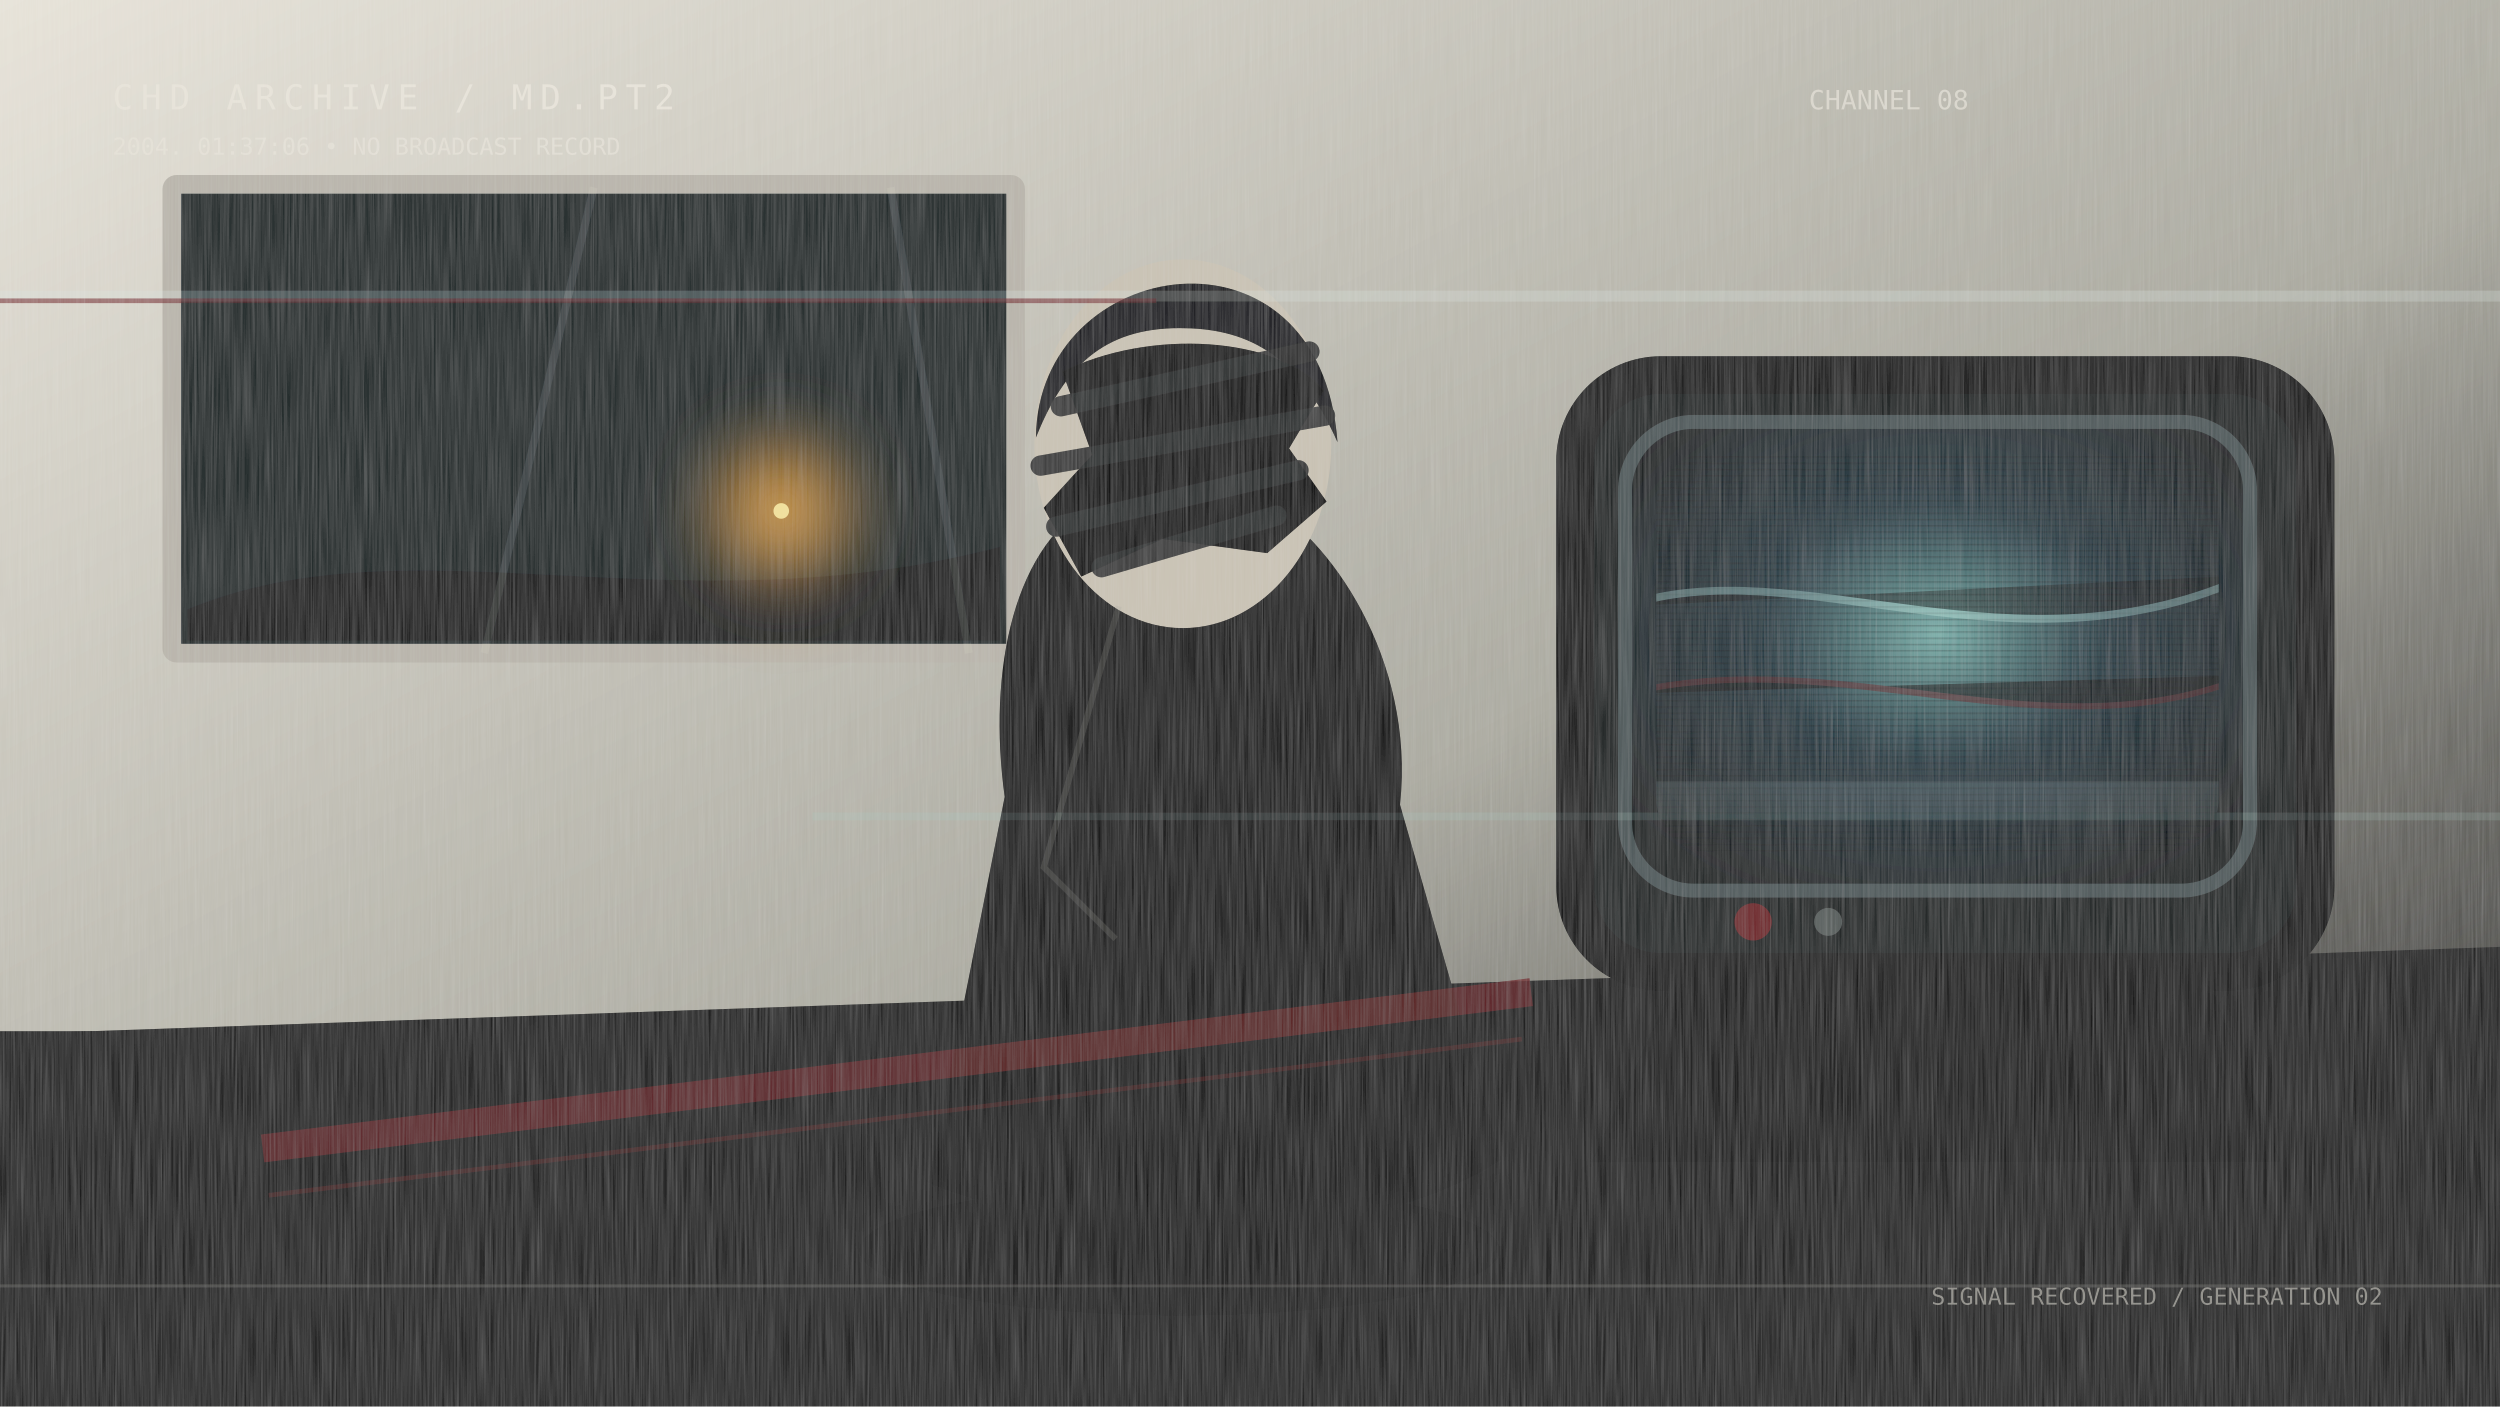
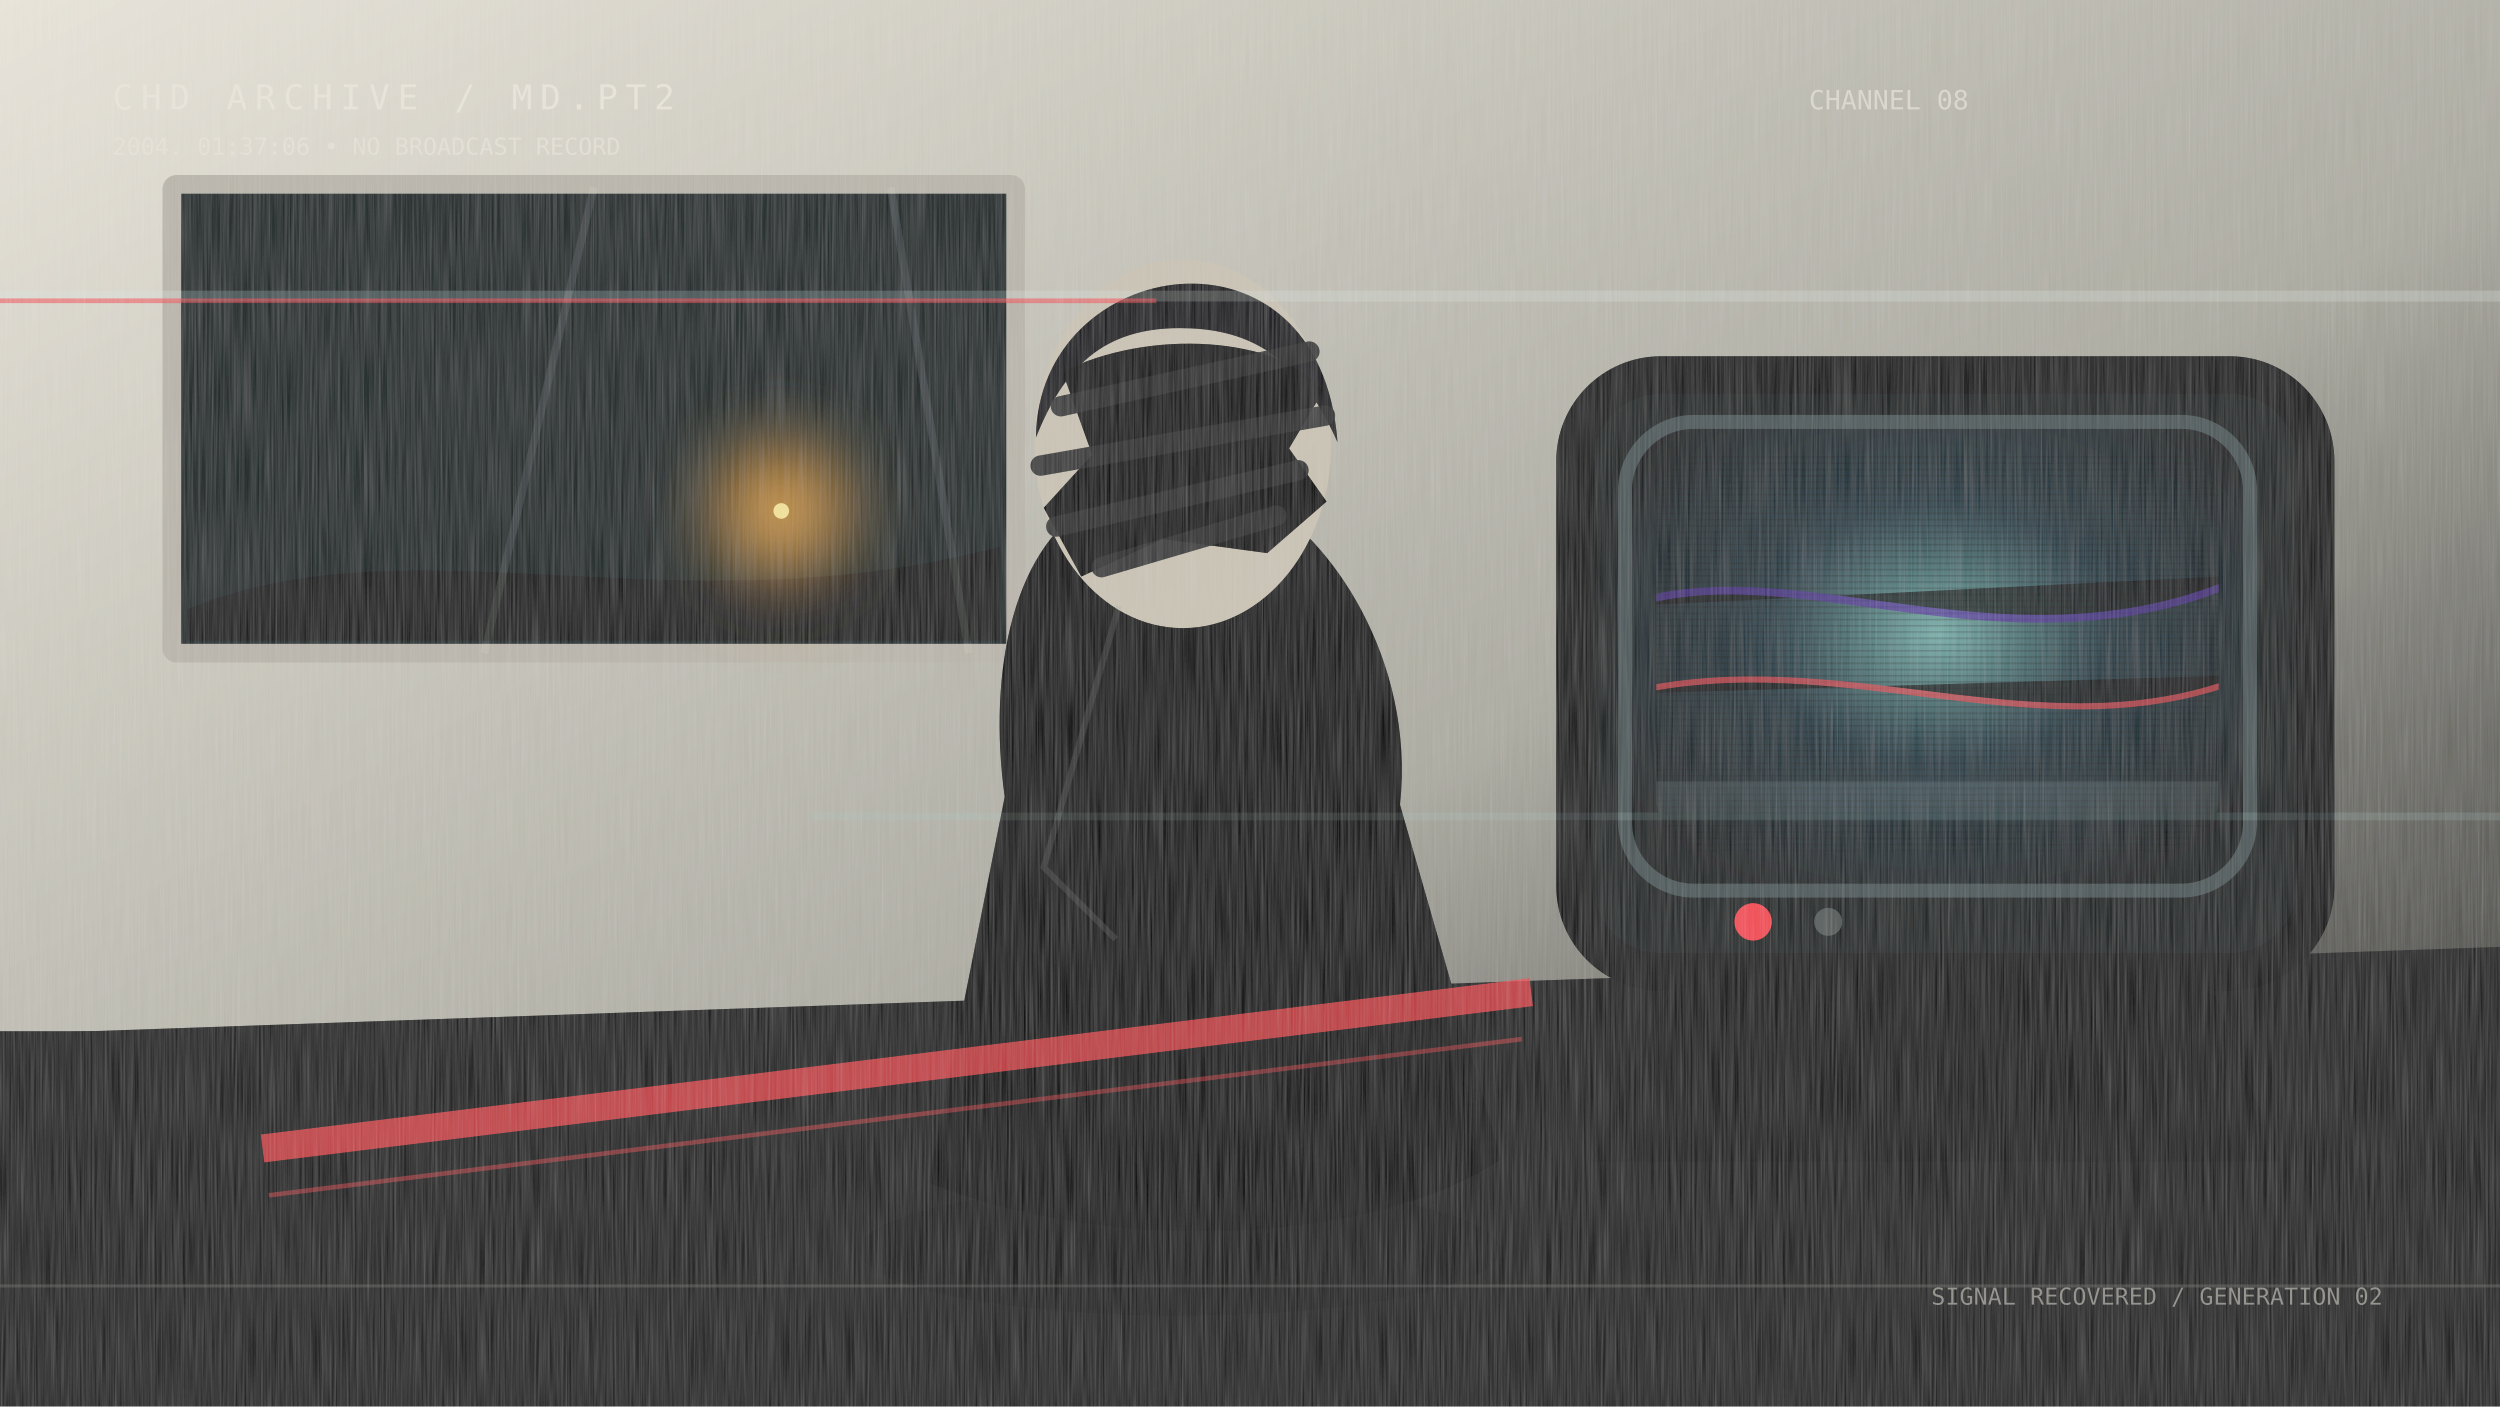
<svg xmlns="http://www.w3.org/2000/svg" width="1600" height="900" viewBox="0 0 1600 900" role="img" aria-labelledby="title desc">
  <defs>
    <linearGradient id="room" x1="0" y1="0" x2="1" y2="1">
      <stop offset="0" stop-color="#e6e2d8" />
      <stop offset="0.56" stop-color="#aaa99f" />
      <stop offset="1" stop-color="#1c1c1c" />
    </linearGradient>
    <radialGradient id="crtGlow" cx="50%" cy="45%" r="62%">
      <stop offset="0" stop-color="#7fb6b0" stop-opacity=".95" />
      <stop offset=".45" stop-color="#243f4a" stop-opacity=".9" />
      <stop offset="1" stop-color="#111719" />
    </radialGradient>
    <radialGradient id="islandGlow">
      <stop offset="0" stop-color="#f0df9a" />
      <stop offset=".16" stop-color="#e8a33d" stop-opacity=".9" />
      <stop offset="1" stop-color="#e8a33d" stop-opacity="0" />
    </radialGradient>
    <filter id="softGlow" x="-50%" y="-50%" width="200%" height="200%">
      <feGaussianBlur stdDeviation="18" />
    </filter>
    <filter id="tape" x="-10%" y="-10%" width="120%" height="120%">
      <feTurbulence type="fractalNoise" baseFrequency=".75 .018" numOctaves="2" seed="28" result="noise" />
      <feColorMatrix in="noise" type="saturate" values="0" result="mono" />
      <feComponentTransfer in="mono" result="faint">
        <feFuncA type="table" tableValues="0 .16" />
      </feComponentTransfer>
      <feBlend in="SourceGraphic" in2="faint" mode="screen" />
    </filter>
    <pattern id="scan" width="4" height="4" patternUnits="userSpaceOnUse">
      <rect width="4" height="1" fill="#000" opacity=".18" />
    </pattern>
    <clipPath id="screenClip">
      <rect x="1060" y="290" width="360" height="255" rx="34" />
    </clipPath>
  </defs>
  <g filter="url(#tape)">
    <rect width="1600" height="900" fill="url(#room)" />
    <rect x="0" y="660" width="1600" height="240" fill="#121313" />
    <path d="M0 662 L1600 606 L1600 900 L0 900 Z" fill="#171818" />
    <rect x="110" y="118" width="540" height="300" rx="3" fill="#142024" stroke="#b8b4aa" stroke-width="12" />
    <path d="M120 390 C265 330 430 405 640 350 L640 410 L120 410 Z" fill="#090c0e" />
    <circle cx="500" cy="327" r="74" fill="url(#islandGlow)" filter="url(#softGlow)" />
    <circle cx="500" cy="327" r="5" fill="#f0df9a" />
    <path d="M380 120 L310 418 M570 120 L620 418" stroke="#d8d4c9" stroke-opacity=".18" stroke-width="5" />
    <ellipse cx="755" cy="800" rx="205" ry="42" fill="#000" opacity=".55" />
-     <path d="M704 319 C648 346 632 430 643 510 L594 757 C705 802 873 800 961 742 L896 515 C906 421 850 343 808 321 Z" fill="#0b0b0c" />
+     <path d="M704 319 C648 346 632 430 643 510 L594 757 C705 802 873 800 961 742 L896 515 C906 421 850 343 808 321 Z" fill="#060606" />
    <ellipse cx="757" cy="284" rx="95" ry="118" fill="#c8c1b3" />
    <path d="M663 280 C664 163 845 134 856 283 C830 224 795 210 755 210 C706 210 681 235 663 280 Z" fill="#101112" />
-     <path d="M680 238 C735 210 819 215 847 250 L825 287 L849 321 L811 354 L744 345 L692 369 L668 325 L699 291 Z" fill="#050505" />
+     <path d="M680 238 C735 210 819 215 847 250 L825 287 L849 321 L811 354 L744 345 L692 369 L668 325 L699 291 Z" fill="#060606" />
    <path d="M679 260 L838 225 M666 298 L848 266 M676 337 L831 301 M705 363 L817 330" stroke="#28292a" stroke-width="13" stroke-linecap="round" opacity=".9" />
    <path d="M716 388 L668 555 L714 601" fill="none" stroke="#aaa99f" stroke-width="4" opacity=".28" />
    <rect x="1008" y="240" width="474" height="382" rx="55" fill="#181b1c" stroke="#070809" stroke-width="24" />
    <rect x="1040" y="270" width="400" height="300" rx="44" fill="url(#crtGlow)" stroke="#4c5758" stroke-width="9" />
    <g clip-path="url(#screenClip)">
      <rect x="1040" y="270" width="400" height="300" fill="url(#scan)" />
-       <path d="M1040 388 C1150 350 1290 438 1440 368" stroke="#c9eee6" stroke-width="5" opacity=".36" />
-       <path d="M1040 444 C1180 410 1310 486 1440 432" stroke="#6e1f24" stroke-width="4" opacity=".5" />
+       <path d="M1040 388 C1150 350 1290 438 1440 368" stroke="#5E2CA5" stroke-width="5" opacity=".62" />
+       <path d="M1040 444 C1180 410 1310 486 1440 432" stroke="#F04A52" stroke-width="4" opacity=".66" />
      <rect x="1040" y="500" width="400" height="20" fill="#d9e7e4" opacity=".16" />
    </g>
-     <circle cx="1122" cy="590" r="12" fill="#6e1f24" />
+     <circle cx="1122" cy="590" r="12" fill="#F04A52" />
    <circle cx="1170" cy="590" r="9" fill="#555b5a" />
    <path d="M1072 628 L1414 628 L1460 744 L1018 744 Z" fill="#0e1010" />
-     <path d="M168 735 L980 635" stroke="#6e1f24" stroke-width="18" opacity=".78" />
-     <path d="M172 765 L974 665" stroke="#6e1f24" stroke-width="3" opacity=".5" />
+     <path d="M168 735 L980 635" stroke="#F04A52" stroke-width="18" opacity=".78" />
+     <path d="M172 765 L974 665" stroke="#F04A52" stroke-width="3" opacity=".5" />
    <g fill="#e6e2d8" font-family="ui-monospace, SFMono-Regular, Consolas, monospace">
      <text x="72" y="70" font-size="22" letter-spacing="5">CHD ARCHIVE / MD.PT2</text>
      <text x="72" y="99" font-size="15" opacity=".7">2004. 01:37:06  •  NO BROADCAST RECORD</text>
      <text x="1260" y="70" font-size="17" text-anchor="end" opacity=".7">CHANNEL 08</text>
      <text x="1525" y="835" font-size="15" text-anchor="end" opacity=".58">SIGNAL RECOVERED / GENERATION 02</text>
    </g>
    <rect x="0" y="186" width="1600" height="7" fill="#d8e3df" opacity=".28" />
-     <rect x="0" y="191" width="740" height="3" fill="#6e1f24" opacity=".55" />
+     <rect x="0" y="191" width="740" height="3" fill="#F04A52" opacity=".55" />
    <rect x="520" y="520" width="1080" height="5" fill="#a4c9c2" opacity=".2" />
    <rect x="0" y="822" width="1600" height="2" fill="#e6e2d8" opacity=".22" />
  </g>
</svg>
